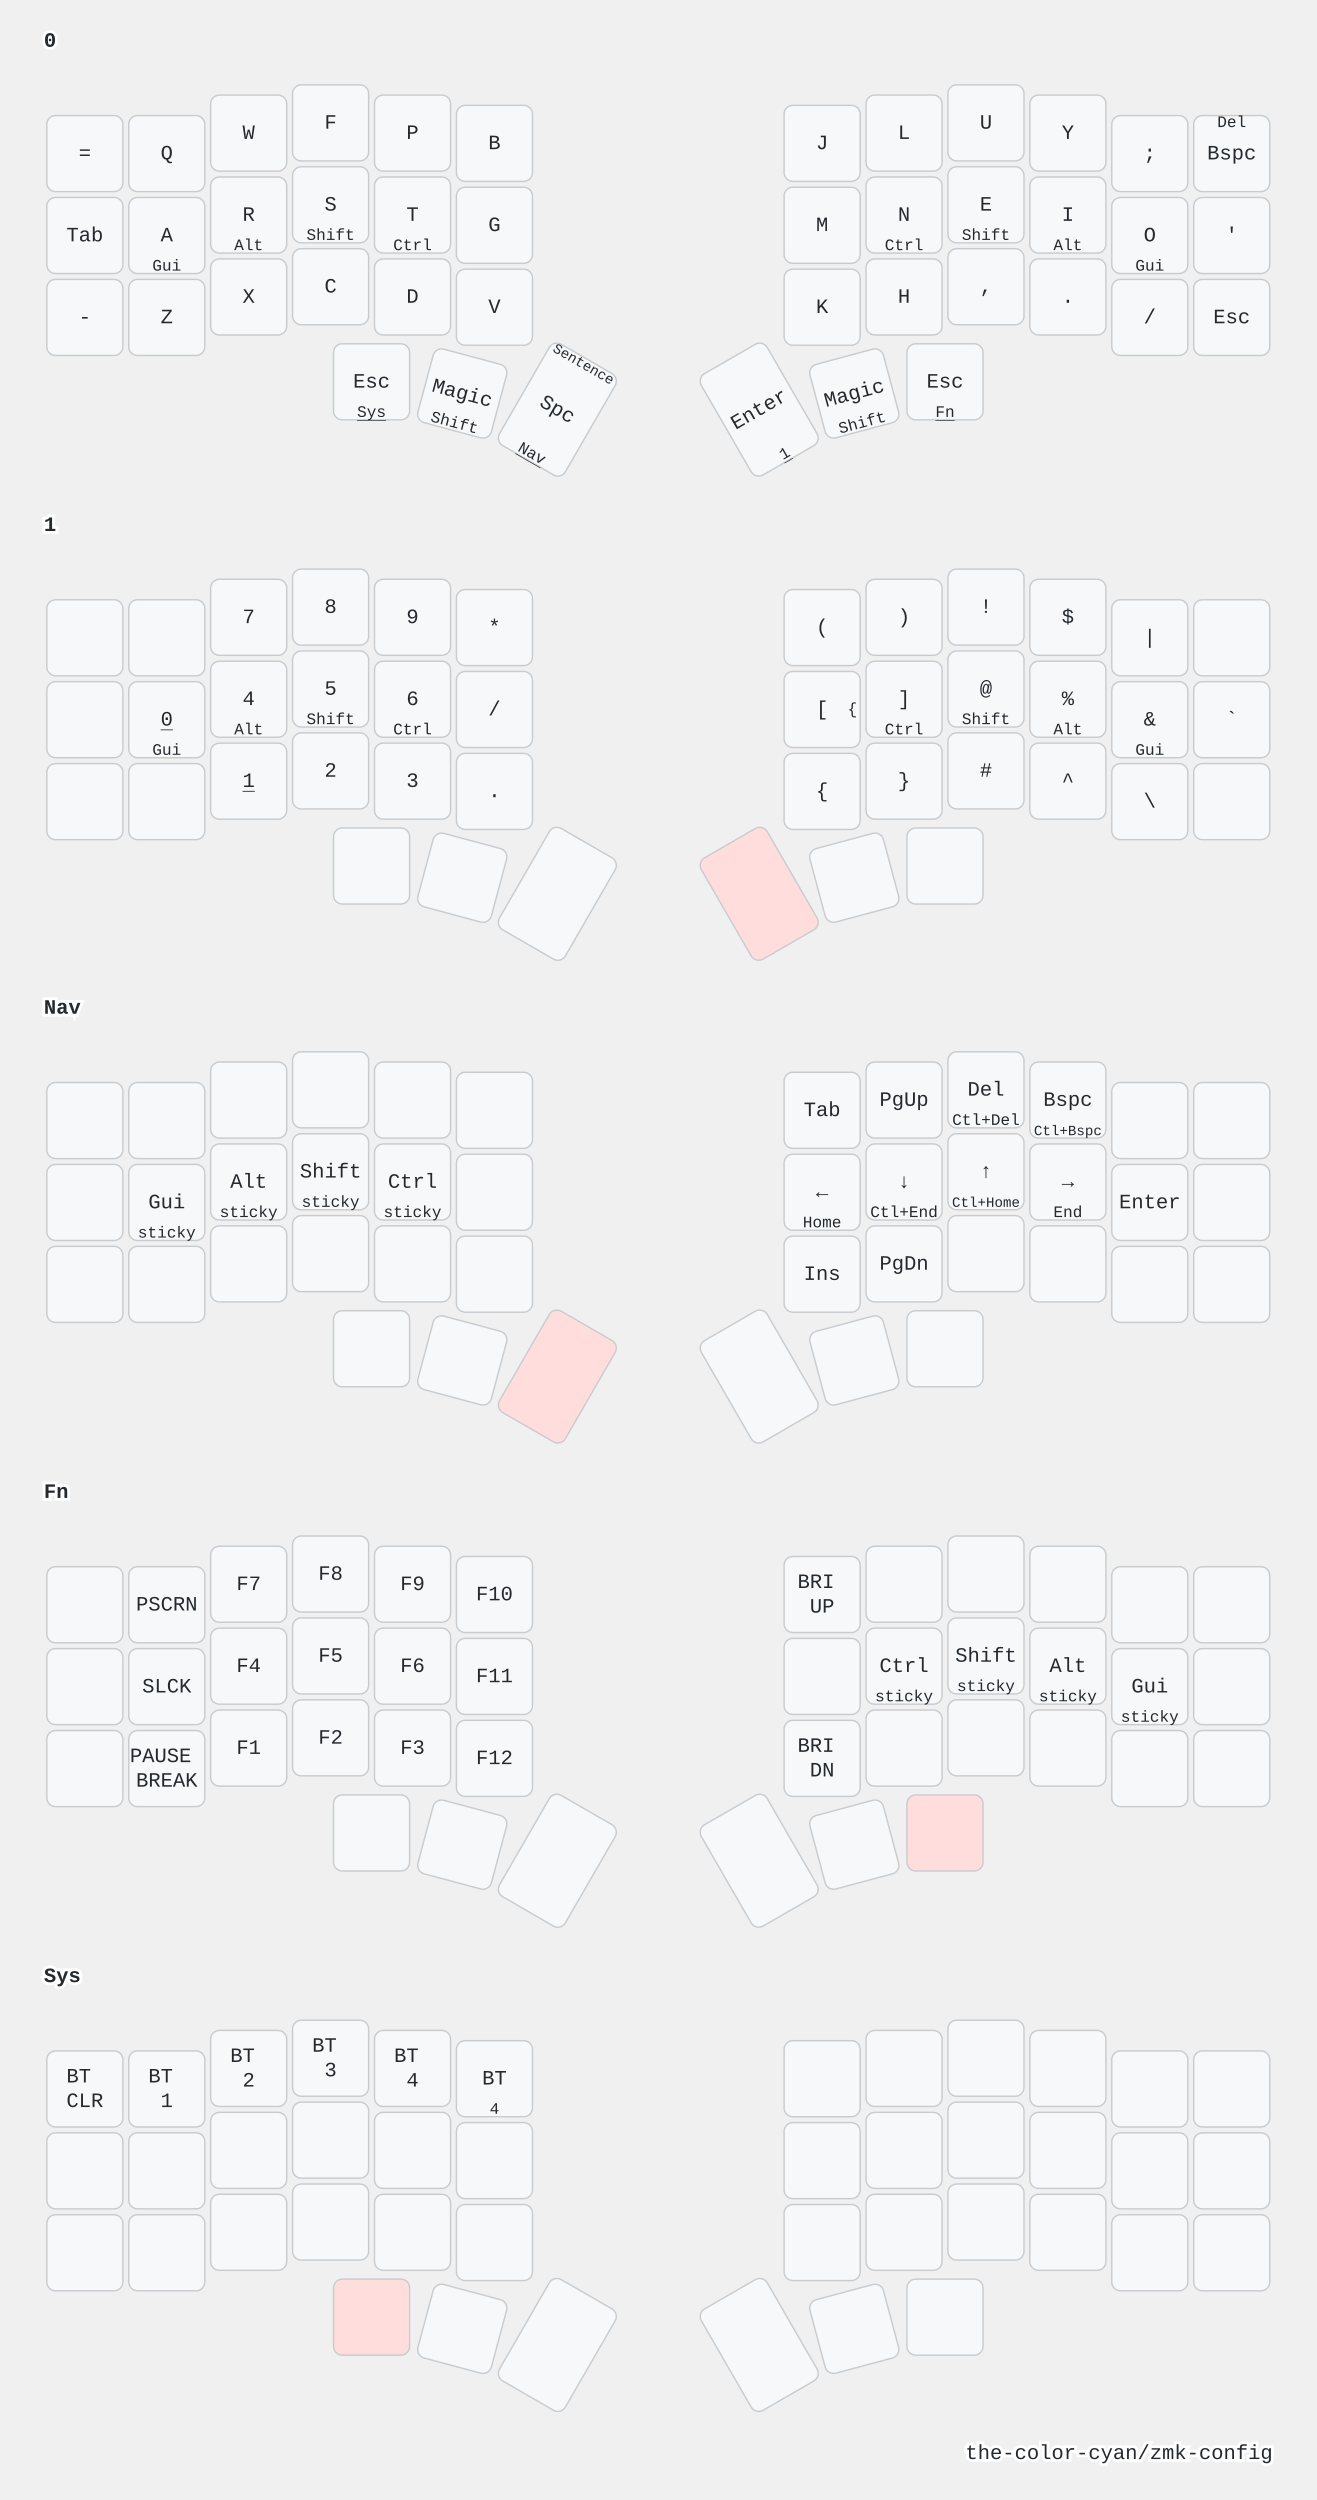
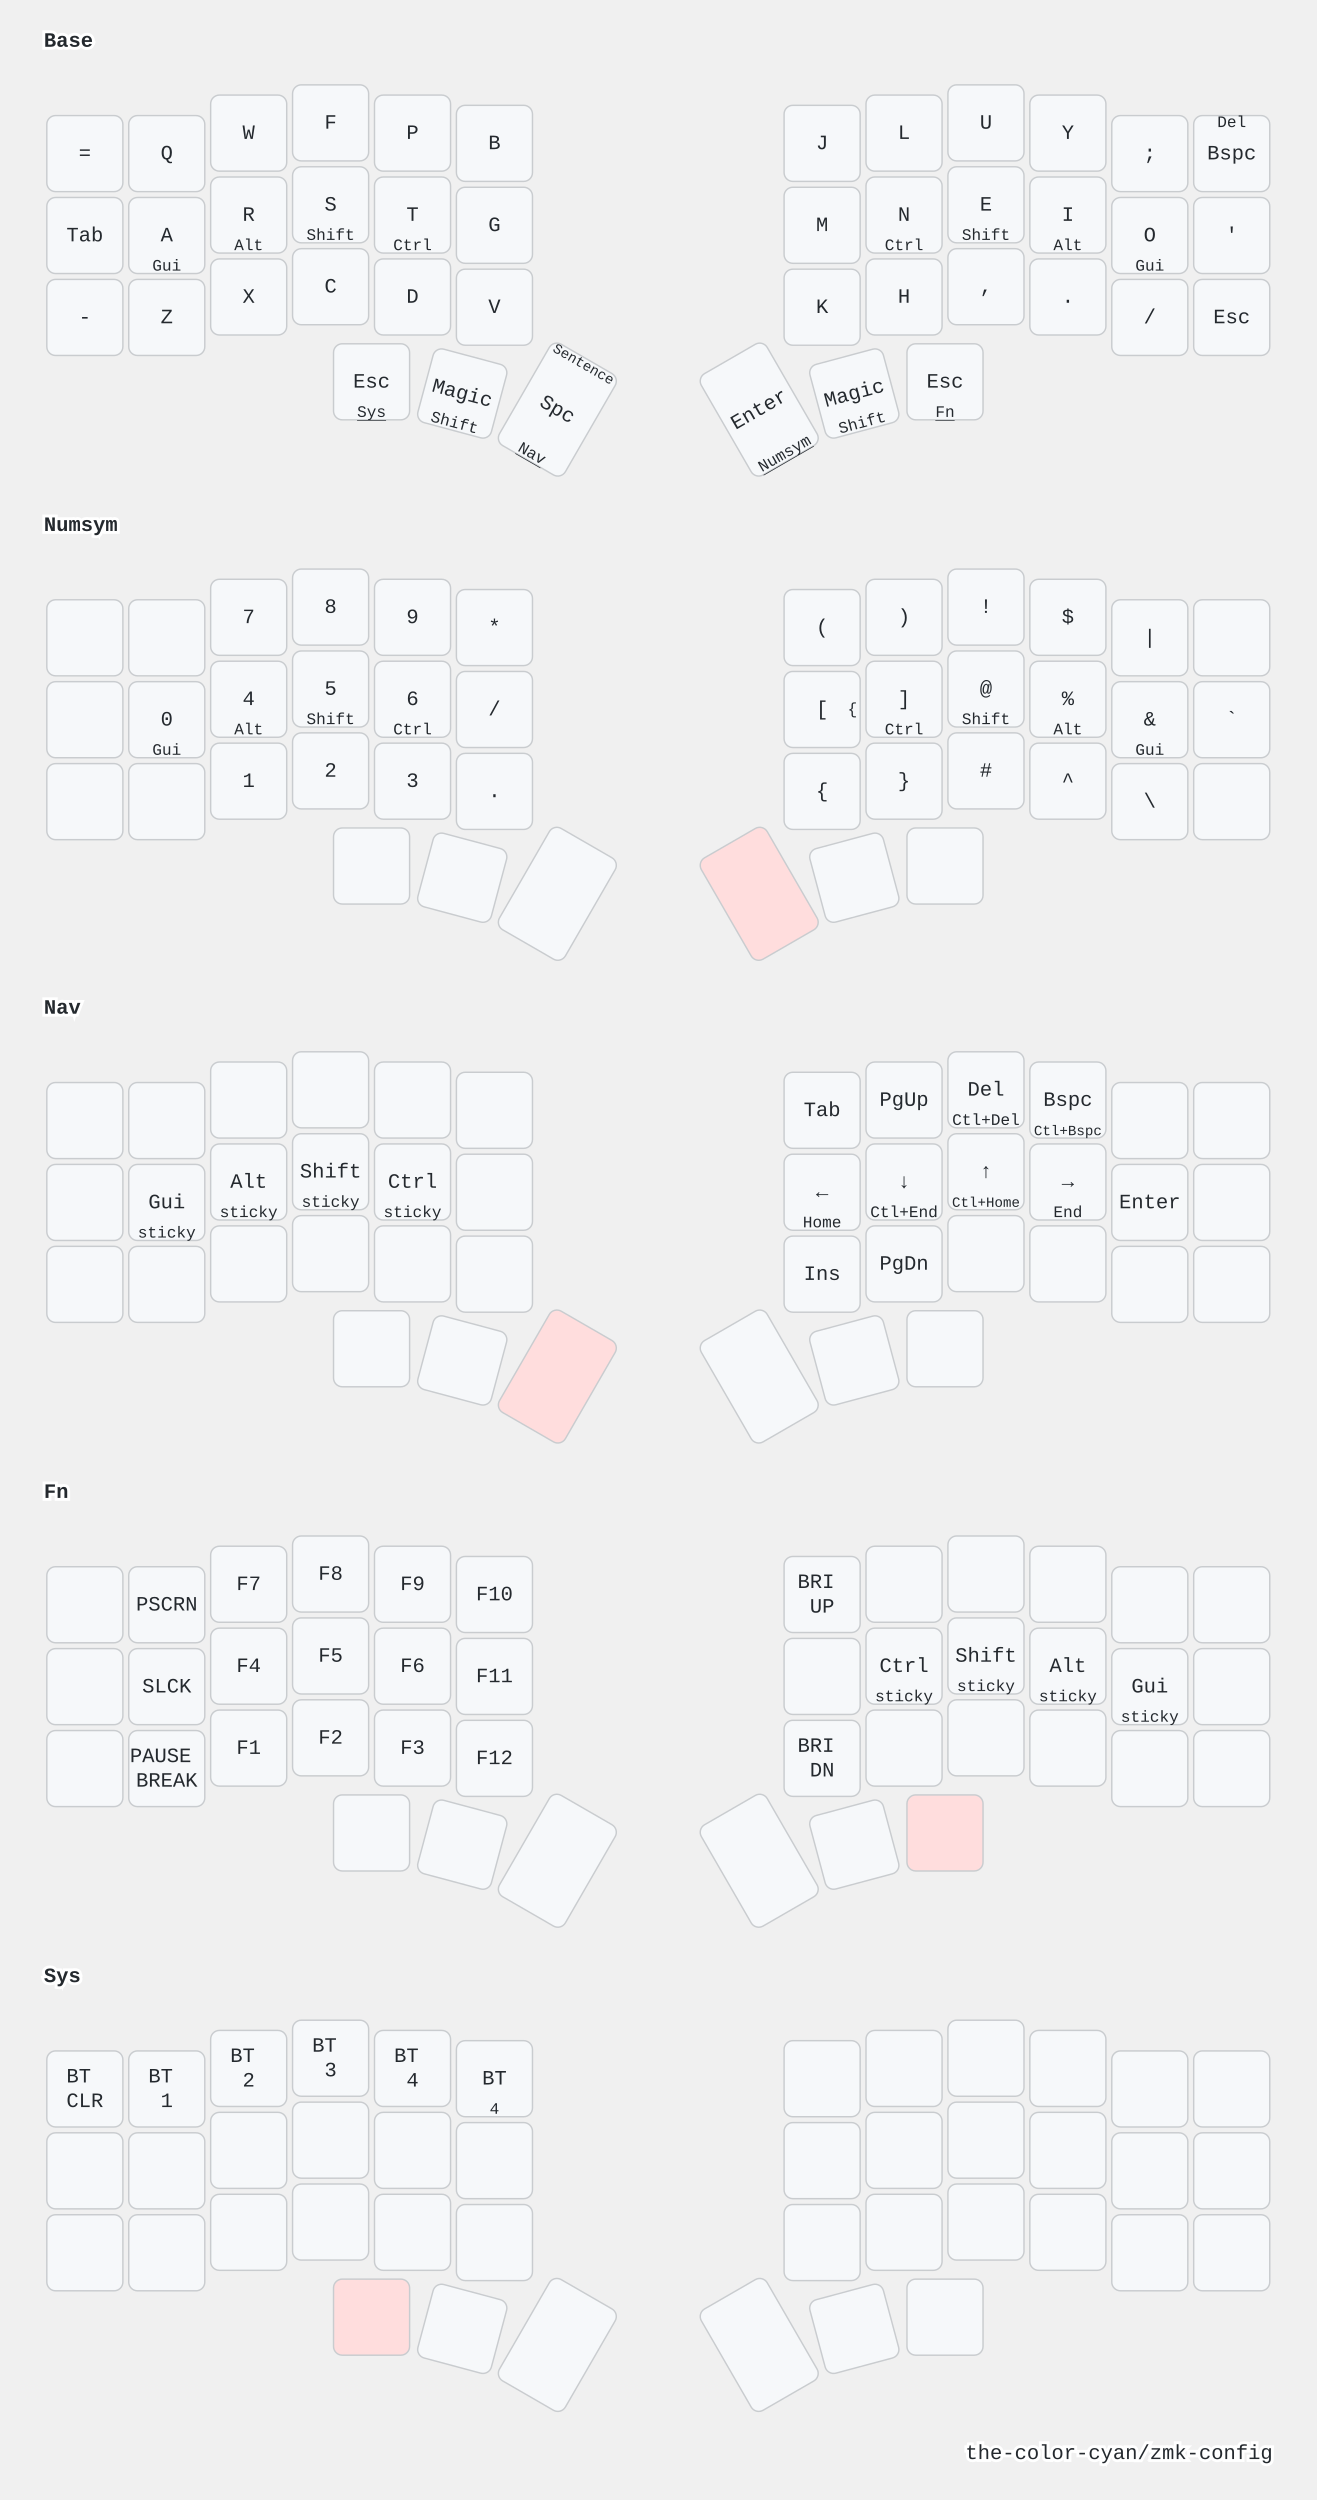
<svg xmlns="http://www.w3.org/2000/svg" xmlns:xlink="http://www.w3.org/1999/xlink" width="900" height="1709" viewBox="0 0 900 1709" class="keymap">
  <defs>/* start glyphs */
<svg id="mdi:play-pause">
      <svg id="mdi-play-pause" viewBox="0 0 24 24">
        <path d="M3,5V19L11,12M13,19H16V5H13M18,5V19H21V5" />
      </svg>
    </svg>
    <svg id="mdi:skip-backward">
      <svg id="mdi-skip-backward" viewBox="0 0 24 24">
        <path d="M20,5V19L13,12M6,5V19H4V5M13,5V19L6,12" />
      </svg>
    </svg>
    <svg id="mdi:skip-forward">
      <svg id="mdi-skip-forward" viewBox="0 0 24 24">
        <path d="M4,5V19L11,12M18,5V19H20V5M11,5V19L18,12" />
      </svg>
    </svg>
    <svg id="mdi:volume-high">
      <svg id="mdi-volume-high" viewBox="0 0 24 24">
        <path d="M14,3.23V5.29C16.89,6.15 19,8.83 19,12C19,15.17 16.89,17.84 14,18.7V20.77C18,19.86 21,16.28 21,12C21,7.72 18,4.14 14,3.23M16.5,12C16.5,10.23 15.5,8.71 14,7.97V16C15.5,15.29 16.5,13.76 16.5,12M3,9V15H7L12,20V4L7,9H3Z" />
      </svg>
    </svg>
    <svg id="mdi:volume-medium">
      <svg id="mdi-volume-medium" viewBox="0 0 24 24">
        <path d="M5,9V15H9L14,20V4L9,9M18.5,12C18.5,10.23 17.5,8.71 16,7.97V16C17.5,15.29 18.5,13.76 18.5,12Z" />
      </svg>
    </svg>
    <svg id="mdi:volume-off">
      <svg id="mdi-volume-off" viewBox="0 0 24 24">
        <path d="M12,4L9.91,6.09L12,8.18M4.27,3L3,4.27L7.73,9H3V15H7L12,20V13.27L16.25,17.53C15.58,18.04 14.83,18.46 14,18.7V20.77C15.38,20.45 16.63,19.82 17.68,18.96L19.73,21L21,19.73L12,10.73M19,12C19,12.94 18.8,13.82 18.46,14.64L19.97,16.15C20.62,14.91 21,13.5 21,12C21,7.72 18,4.14 14,3.23V5.29C16.89,6.15 19,8.83 19,12M16.5,12C16.5,10.23 15.5,8.71 14,7.97V10.18L16.45,12.63C16.5,12.43 16.5,12.21 16.5,12Z" />
      </svg>
    </svg>
  </defs>/* end glyphs */
<style>/* inherit to force styles through use tags */
svg path {
    fill: inherit;
}

/* font and background color specifications */
svg.keymap {
    font-family: SFMono-Regular,Consolas,Liberation Mono,Menlo,monospace;
    font-size: 14px;
    font-kerning: normal;
    text-rendering: optimizeLegibility;
    fill: #24292e;
}

/* default key styling */
rect.key {
    fill: #f6f8fa;
}

rect.key, rect.combo {
    stroke: #c9cccf;
    stroke-width: 1;
}

/* default key side styling, only used is draw_key_sides is set */
rect.side {
    filter: brightness(90%);
}

/* color accent for combo boxes */
rect.combo, rect.combo-separate {
    fill: #cdf;
}

/* color accent for held keys */
rect.held, rect.combo.held {
    fill: #fdd;
}

/* color accent for ghost (optional) keys */
rect.ghost, rect.combo.ghost {
    stroke-dasharray: 4, 4;
    stroke-width: 2;
}

text {
    text-anchor: middle;
    dominant-baseline: middle;
}

/* styling for layer labels */
text.label {
    font-weight: bold;
    text-anchor: start;
    stroke: white;
    stroke-width: 4;
    paint-order: stroke;
}

/* styling for optional footer */
text.footer {
    text-anchor: end;
    dominant-baseline: auto;
    stroke: white;
    stroke-width: 4;
    paint-order: stroke;
}

/* styling for combo tap, and key non-tap label text */
text.combo, text.hold, text.shifted, text.left, text.right {
    font-size: 11px;
}

text.hold {
    text-anchor: middle;
    dominant-baseline: auto;
}

text.shifted {
    text-anchor: middle;
    dominant-baseline: hanging;
}

text.left {
    text-anchor: start;
}

text.right {
    text-anchor: end;
}

text.layer-activator {
    text-decoration: underline;
}

/* styling for hold/shifted label text in combo box */
text.combo.hold, text.combo.shifted, text.combo.left, text.combo.right {
    font-size: 8px;
}

/* lighter symbol for transparent keys */
text.trans {
    fill: #7b7e81;
}

/* styling for combo dendrons */
path.combo {
    stroke-width: 1;
    stroke: gray;
    fill: none;
}

/* Start Tabler Icons Cleanup */
/* cannot use height/width with glyphs */
.icon-tabler &gt; path {
    fill: inherit;
    stroke: inherit;
    stroke-width: 2;
}
/* hide tabler's default box */
.icon-tabler &gt; path[stroke="none"][fill="none"] {
    visibility: hidden;
}
/* End Tabler Icons Cleanup */

@media (prefers-color-scheme: dark) {
svg.keymap { fill: #d1d6db; }
rect.key { fill: #3f4750; }
rect.key, rect.combo { stroke: #60666c; }
rect.combo, rect.combo-separate { fill: #1f3d7a; }
rect.held, rect.combo.held { fill: #854747; }
text.label, text.footer { stroke: black; }
text.trans { fill: #7e8184; }
path.combo { stroke: #7f7f7f; }

}</style>
-   <g transform="translate(30, 0)" class="layer-0">
-     <text x="0" y="28" class="label" id="x_x">0</text>
+   <g transform="translate(30, 0)" class="layer-Base">
+     <text x="0" y="28" class="label" id="Base">Base</text>
    <g transform="translate(0, 56)">
      <g transform="translate(28, 49)" class="key keypos-0">
        <rect rx="6" ry="6" x="-26" y="-26" width="52" height="52" class="key" />
        <text x="0" y="0" class="key tap">=</text>
      </g>
      <g transform="translate(84, 49)" class="key keypos-1">
        <rect rx="6" ry="6" x="-26" y="-26" width="52" height="52" class="key" />
        <text x="0" y="0" class="key tap">Q</text>
      </g>
      <g transform="translate(140, 35)" class="key keypos-2">
        <rect rx="6" ry="6" x="-26" y="-26" width="52" height="52" class="key" />
        <text x="0" y="0" class="key tap">W</text>
      </g>
      <g transform="translate(196, 28)" class="key keypos-3">
        <rect rx="6" ry="6" x="-26" y="-26" width="52" height="52" class="key" />
        <text x="0" y="0" class="key tap">F</text>
      </g>
      <g transform="translate(252, 35)" class="key keypos-4">
        <rect rx="6" ry="6" x="-26" y="-26" width="52" height="52" class="key" />
        <text x="0" y="0" class="key tap">P</text>
      </g>
      <g transform="translate(308, 42)" class="key keypos-5">
        <rect rx="6" ry="6" x="-26" y="-26" width="52" height="52" class="key" />
        <text x="0" y="0" class="key tap">B</text>
      </g>
      <g transform="translate(532, 42)" class="key keypos-6">
        <rect rx="6" ry="6" x="-26" y="-26" width="52" height="52" class="key" />
        <text x="0" y="0" class="key tap">J</text>
      </g>
      <g transform="translate(588, 35)" class="key keypos-7">
        <rect rx="6" ry="6" x="-26" y="-26" width="52" height="52" class="key" />
        <text x="0" y="0" class="key tap">L</text>
      </g>
      <g transform="translate(644, 28)" class="key keypos-8">
        <rect rx="6" ry="6" x="-26" y="-26" width="52" height="52" class="key" />
        <text x="0" y="0" class="key tap">U</text>
      </g>
      <g transform="translate(700, 35)" class="key keypos-9">
        <rect rx="6" ry="6" x="-26" y="-26" width="52" height="52" class="key" />
        <text x="0" y="0" class="key tap">Y</text>
      </g>
      <g transform="translate(756, 49)" class="key keypos-10">
        <rect rx="6" ry="6" x="-26" y="-26" width="52" height="52" class="key" />
        <text x="0" y="0" class="key tap">;</text>
      </g>
      <g transform="translate(812, 49)" class="key keypos-11">
        <rect rx="6" ry="6" x="-26" y="-26" width="52" height="52" class="key" />
        <text x="0" y="0" class="key tap">Bspc</text>
        <text x="0" y="-24" class="key shifted">Del</text>
      </g>
      <g transform="translate(28, 105)" class="key keypos-12">
        <rect rx="6" ry="6" x="-26" y="-26" width="52" height="52" class="key" />
        <text x="0" y="0" class="key tap">Tab</text>
      </g>
      <g transform="translate(84, 105)" class="key keypos-13">
        <rect rx="6" ry="6" x="-26" y="-26" width="52" height="52" class="key" />
        <text x="0" y="0" class="key tap">A</text>
        <text x="0" y="24" class="key hold">Gui</text>
      </g>
      <g transform="translate(140, 91)" class="key keypos-14">
        <rect rx="6" ry="6" x="-26" y="-26" width="52" height="52" class="key" />
        <text x="0" y="0" class="key tap">R</text>
        <text x="0" y="24" class="key hold">Alt</text>
      </g>
      <g transform="translate(196, 84)" class="key keypos-15">
        <rect rx="6" ry="6" x="-26" y="-26" width="52" height="52" class="key" />
        <text x="0" y="0" class="key tap">S</text>
        <text x="0" y="24" class="key hold">Shift</text>
      </g>
      <g transform="translate(252, 91)" class="key keypos-16">
        <rect rx="6" ry="6" x="-26" y="-26" width="52" height="52" class="key" />
        <text x="0" y="0" class="key tap">T</text>
        <text x="0" y="24" class="key hold">Ctrl</text>
      </g>
      <g transform="translate(308, 98)" class="key keypos-17">
        <rect rx="6" ry="6" x="-26" y="-26" width="52" height="52" class="key" />
        <text x="0" y="0" class="key tap">G</text>
      </g>
      <g transform="translate(532, 98)" class="key keypos-18">
        <rect rx="6" ry="6" x="-26" y="-26" width="52" height="52" class="key" />
        <text x="0" y="0" class="key tap">M</text>
      </g>
      <g transform="translate(588, 91)" class="key keypos-19">
        <rect rx="6" ry="6" x="-26" y="-26" width="52" height="52" class="key" />
        <text x="0" y="0" class="key tap">N</text>
        <text x="0" y="24" class="key hold">Ctrl</text>
      </g>
      <g transform="translate(644, 84)" class="key keypos-20">
        <rect rx="6" ry="6" x="-26" y="-26" width="52" height="52" class="key" />
        <text x="0" y="0" class="key tap">E</text>
        <text x="0" y="24" class="key hold">Shift</text>
      </g>
      <g transform="translate(700, 91)" class="key keypos-21">
        <rect rx="6" ry="6" x="-26" y="-26" width="52" height="52" class="key" />
        <text x="0" y="0" class="key tap">I</text>
        <text x="0" y="24" class="key hold">Alt</text>
      </g>
      <g transform="translate(756, 105)" class="key keypos-22">
        <rect rx="6" ry="6" x="-26" y="-26" width="52" height="52" class="key" />
        <text x="0" y="0" class="key tap">O</text>
        <text x="0" y="24" class="key hold">Gui</text>
      </g>
      <g transform="translate(812, 105)" class="key keypos-23">
        <rect rx="6" ry="6" x="-26" y="-26" width="52" height="52" class="key" />
        <text x="0" y="0" class="key tap">'</text>
      </g>
      <g transform="translate(28, 161)" class="key keypos-24">
        <rect rx="6" ry="6" x="-26" y="-26" width="52" height="52" class="key" />
        <text x="0" y="0" class="key tap">-</text>
      </g>
      <g transform="translate(84, 161)" class="key keypos-25">
        <rect rx="6" ry="6" x="-26" y="-26" width="52" height="52" class="key" />
        <text x="0" y="0" class="key tap">Z</text>
      </g>
      <g transform="translate(140, 147)" class="key keypos-26">
        <rect rx="6" ry="6" x="-26" y="-26" width="52" height="52" class="key" />
        <text x="0" y="0" class="key tap">X</text>
      </g>
      <g transform="translate(196, 140)" class="key keypos-27">
        <rect rx="6" ry="6" x="-26" y="-26" width="52" height="52" class="key" />
        <text x="0" y="0" class="key tap">C</text>
      </g>
      <g transform="translate(252, 147)" class="key keypos-28">
        <rect rx="6" ry="6" x="-26" y="-26" width="52" height="52" class="key" />
        <text x="0" y="0" class="key tap">D</text>
      </g>
      <g transform="translate(308, 154)" class="key keypos-29">
        <rect rx="6" ry="6" x="-26" y="-26" width="52" height="52" class="key" />
        <text x="0" y="0" class="key tap">V</text>
      </g>
      <g transform="translate(532, 154)" class="key keypos-30">
        <rect rx="6" ry="6" x="-26" y="-26" width="52" height="52" class="key" />
        <text x="0" y="0" class="key tap">K</text>
      </g>
      <g transform="translate(588, 147)" class="key keypos-31">
        <rect rx="6" ry="6" x="-26" y="-26" width="52" height="52" class="key" />
        <text x="0" y="0" class="key tap">H</text>
      </g>
      <g transform="translate(644, 140)" class="key keypos-32">
        <rect rx="6" ry="6" x="-26" y="-26" width="52" height="52" class="key" />
        <text x="0" y="0" class="key tap">,</text>
      </g>
      <g transform="translate(700, 147)" class="key keypos-33">
        <rect rx="6" ry="6" x="-26" y="-26" width="52" height="52" class="key" />
        <text x="0" y="0" class="key tap">.</text>
      </g>
      <g transform="translate(756, 161)" class="key keypos-34">
        <rect rx="6" ry="6" x="-26" y="-26" width="52" height="52" class="key" />
        <text x="0" y="0" class="key tap">/</text>
      </g>
      <g transform="translate(812, 161)" class="key keypos-35">
        <rect rx="6" ry="6" x="-26" y="-26" width="52" height="52" class="key" />
        <text x="0" y="0" class="key tap">Esc</text>
      </g>
      <g transform="translate(224, 205)" class="key keypos-36">
        <rect rx="6" ry="6" x="-26" y="-26" width="52" height="52" class="key" />
        <text x="0" y="0" class="key tap">Esc</text>
        <a href="#Sys">
          <text x="0" y="24" class="key hold layer-activator">Sys</text>
        </a>
      </g>
      <g transform="translate(286, 213) rotate(15.0)" class="key keypos-37">
        <rect rx="6" ry="6" x="-26" y="-26" width="52" height="52" class="key" />
        <text x="0" y="0" class="key tap">Magic</text>
        <text x="0" y="24" class="key hold">Shift</text>
      </g>
      <g transform="translate(351, 224) rotate(30.0)" class="key keypos-38">
        <rect rx="6" ry="6" x="-26" y="-40" width="52" height="80" class="key" />
        <text x="0" y="0" class="key tap">Spc</text>
        <a href="#Nav">
          <text x="0" y="38" class="key hold layer-activator">Nav</text>
        </a>
        <text x="0" y="-38" class="key shifted">
          <tspan style="font-size: 88%">Sentence</tspan>
        </text>
      </g>
      <g transform="translate(489, 224) rotate(-30.0)" class="key keypos-39">
        <rect rx="6" ry="6" x="-26" y="-40" width="52" height="80" class="key" />
        <text x="0" y="0" class="key tap">Enter</text>
-         <a href="#x_x">
-           <text x="0" y="38" class="key hold layer-activator">1</text>
+         <a href="#Numsym">
+           <text x="0" y="38" class="key hold layer-activator">Numsym</text>
        </a>
      </g>
      <g transform="translate(554, 213) rotate(-15.0)" class="key keypos-40">
        <rect rx="6" ry="6" x="-26" y="-26" width="52" height="52" class="key" />
        <text x="0" y="0" class="key tap">Magic</text>
        <text x="0" y="24" class="key hold">Shift</text>
      </g>
      <g transform="translate(616, 205)" class="key keypos-41">
        <rect rx="6" ry="6" x="-26" y="-26" width="52" height="52" class="key" />
        <text x="0" y="0" class="key tap">Esc</text>
        <a href="#Fn">
          <text x="0" y="24" class="key hold layer-activator">Fn</text>
        </a>
      </g>
    </g>
  </g>
-   <g transform="translate(30, 331)" class="layer-1">
-     <text x="0" y="28" class="label" id="x_x">1</text>
+   <g transform="translate(30, 331)" class="layer-Numsym">
+     <text x="0" y="28" class="label" id="Numsym">Numsym</text>
    <g transform="translate(0, 56)">
      <g transform="translate(28, 49)" class="key trans keypos-0">
        <rect rx="6" ry="6" x="-26" y="-26" width="52" height="52" class="key trans" />
      </g>
      <g transform="translate(84, 49)" class="key trans keypos-1">
        <rect rx="6" ry="6" x="-26" y="-26" width="52" height="52" class="key trans" />
      </g>
      <g transform="translate(140, 35)" class="key keypos-2">
        <rect rx="6" ry="6" x="-26" y="-26" width="52" height="52" class="key" />
        <text x="0" y="0" class="key tap">7</text>
      </g>
      <g transform="translate(196, 28)" class="key keypos-3">
        <rect rx="6" ry="6" x="-26" y="-26" width="52" height="52" class="key" />
        <text x="0" y="0" class="key tap">8</text>
      </g>
      <g transform="translate(252, 35)" class="key keypos-4">
        <rect rx="6" ry="6" x="-26" y="-26" width="52" height="52" class="key" />
        <text x="0" y="0" class="key tap">9</text>
      </g>
      <g transform="translate(308, 42)" class="key keypos-5">
        <rect rx="6" ry="6" x="-26" y="-26" width="52" height="52" class="key" />
        <text x="0" y="0" class="key tap">*</text>
      </g>
      <g transform="translate(532, 42)" class="key keypos-6">
        <rect rx="6" ry="6" x="-26" y="-26" width="52" height="52" class="key" />
        <text x="0" y="0" class="key tap">(</text>
      </g>
      <g transform="translate(588, 35)" class="key keypos-7">
        <rect rx="6" ry="6" x="-26" y="-26" width="52" height="52" class="key" />
        <text x="0" y="0" class="key tap">)</text>
      </g>
      <g transform="translate(644, 28)" class="key keypos-8">
        <rect rx="6" ry="6" x="-26" y="-26" width="52" height="52" class="key" />
        <text x="0" y="0" class="key tap">!</text>
      </g>
      <g transform="translate(700, 35)" class="key keypos-9">
        <rect rx="6" ry="6" x="-26" y="-26" width="52" height="52" class="key" />
        <text x="0" y="0" class="key tap">$</text>
      </g>
      <g transform="translate(756, 49)" class="key keypos-10">
        <rect rx="6" ry="6" x="-26" y="-26" width="52" height="52" class="key" />
        <text x="0" y="0" class="key tap">|</text>
      </g>
      <g transform="translate(812, 49)" class="key trans keypos-11">
        <rect rx="6" ry="6" x="-26" y="-26" width="52" height="52" class="key trans" />
      </g>
      <g transform="translate(28, 105)" class="key trans keypos-12">
        <rect rx="6" ry="6" x="-26" y="-26" width="52" height="52" class="key trans" />
      </g>
      <g transform="translate(84, 105)" class="key keypos-13">
        <rect rx="6" ry="6" x="-26" y="-26" width="52" height="52" class="key" />
-         <a href="#x_x">
-           <text x="0" y="0" class="key tap layer-activator">0</text>
-         </a>
+         <text x="0" y="0" class="key tap">0</text>
        <text x="0" y="24" class="key hold">Gui</text>
      </g>
      <g transform="translate(140, 91)" class="key keypos-14">
        <rect rx="6" ry="6" x="-26" y="-26" width="52" height="52" class="key" />
        <text x="0" y="0" class="key tap">4</text>
        <text x="0" y="24" class="key hold">Alt</text>
      </g>
      <g transform="translate(196, 84)" class="key keypos-15">
        <rect rx="6" ry="6" x="-26" y="-26" width="52" height="52" class="key" />
        <text x="0" y="0" class="key tap">5</text>
        <text x="0" y="24" class="key hold">Shift</text>
      </g>
      <g transform="translate(252, 91)" class="key keypos-16">
        <rect rx="6" ry="6" x="-26" y="-26" width="52" height="52" class="key" />
        <text x="0" y="0" class="key tap">6</text>
        <text x="0" y="24" class="key hold">Ctrl</text>
      </g>
      <g transform="translate(308, 98)" class="key keypos-17">
        <rect rx="6" ry="6" x="-26" y="-26" width="52" height="52" class="key" />
        <text x="0" y="0" class="key tap">/</text>
      </g>
      <g transform="translate(532, 98)" class="key keypos-18">
        <rect rx="6" ry="6" x="-26" y="-26" width="52" height="52" class="key" />
        <text x="0" y="0" class="key tap">[</text>
        <text x="24" y="0" class="key right">{</text>
      </g>
      <g transform="translate(588, 91)" class="key keypos-19">
        <rect rx="6" ry="6" x="-26" y="-26" width="52" height="52" class="key" />
        <text x="0" y="0" class="key tap">]</text>
        <text x="0" y="24" class="key hold">Ctrl</text>
      </g>
      <g transform="translate(644, 84)" class="key keypos-20">
        <rect rx="6" ry="6" x="-26" y="-26" width="52" height="52" class="key" />
        <text x="0" y="0" class="key tap">@</text>
        <text x="0" y="24" class="key hold">Shift</text>
      </g>
      <g transform="translate(700, 91)" class="key keypos-21">
        <rect rx="6" ry="6" x="-26" y="-26" width="52" height="52" class="key" />
        <text x="0" y="0" class="key tap">%</text>
        <text x="0" y="24" class="key hold">Alt</text>
      </g>
      <g transform="translate(756, 105)" class="key keypos-22">
        <rect rx="6" ry="6" x="-26" y="-26" width="52" height="52" class="key" />
        <text x="0" y="0" class="key tap">&amp;</text>
        <text x="0" y="24" class="key hold">Gui</text>
      </g>
      <g transform="translate(812, 105)" class="key keypos-23">
        <rect rx="6" ry="6" x="-26" y="-26" width="52" height="52" class="key" />
        <text x="0" y="0" class="key tap">`</text>
      </g>
      <g transform="translate(28, 161)" class="key trans keypos-24">
        <rect rx="6" ry="6" x="-26" y="-26" width="52" height="52" class="key trans" />
      </g>
      <g transform="translate(84, 161)" class="key trans keypos-25">
        <rect rx="6" ry="6" x="-26" y="-26" width="52" height="52" class="key trans" />
      </g>
      <g transform="translate(140, 147)" class="key keypos-26">
        <rect rx="6" ry="6" x="-26" y="-26" width="52" height="52" class="key" />
-         <a href="#x_x">
-           <text x="0" y="0" class="key tap layer-activator">1</text>
-         </a>
+         <text x="0" y="0" class="key tap">1</text>
      </g>
      <g transform="translate(196, 140)" class="key keypos-27">
        <rect rx="6" ry="6" x="-26" y="-26" width="52" height="52" class="key" />
        <text x="0" y="0" class="key tap">2</text>
      </g>
      <g transform="translate(252, 147)" class="key keypos-28">
        <rect rx="6" ry="6" x="-26" y="-26" width="52" height="52" class="key" />
        <text x="0" y="0" class="key tap">3</text>
      </g>
      <g transform="translate(308, 154)" class="key keypos-29">
        <rect rx="6" ry="6" x="-26" y="-26" width="52" height="52" class="key" />
        <text x="0" y="0" class="key tap">.</text>
      </g>
      <g transform="translate(532, 154)" class="key keypos-30">
        <rect rx="6" ry="6" x="-26" y="-26" width="52" height="52" class="key" />
        <text x="0" y="0" class="key tap">{</text>
      </g>
      <g transform="translate(588, 147)" class="key keypos-31">
        <rect rx="6" ry="6" x="-26" y="-26" width="52" height="52" class="key" />
        <text x="0" y="0" class="key tap">}</text>
      </g>
      <g transform="translate(644, 140)" class="key keypos-32">
        <rect rx="6" ry="6" x="-26" y="-26" width="52" height="52" class="key" />
        <text x="0" y="0" class="key tap">#</text>
      </g>
      <g transform="translate(700, 147)" class="key keypos-33">
        <rect rx="6" ry="6" x="-26" y="-26" width="52" height="52" class="key" />
        <text x="0" y="0" class="key tap">^</text>
      </g>
      <g transform="translate(756, 161)" class="key keypos-34">
        <rect rx="6" ry="6" x="-26" y="-26" width="52" height="52" class="key" />
        <text x="0" y="0" class="key tap">\</text>
      </g>
      <g transform="translate(812, 161)" class="key trans keypos-35">
        <rect rx="6" ry="6" x="-26" y="-26" width="52" height="52" class="key trans" />
      </g>
      <g transform="translate(224, 205)" class="key trans keypos-36">
        <rect rx="6" ry="6" x="-26" y="-26" width="52" height="52" class="key trans" />
      </g>
      <g transform="translate(286, 213) rotate(15.0)" class="key trans keypos-37">
        <rect rx="6" ry="6" x="-26" y="-26" width="52" height="52" class="key trans" />
      </g>
      <g transform="translate(351, 224) rotate(30.0)" class="key trans keypos-38">
        <rect rx="6" ry="6" x="-26" y="-40" width="52" height="80" class="key trans" />
      </g>
      <g transform="translate(489, 224) rotate(-30.0)" class="key held keypos-39">
        <rect rx="6" ry="6" x="-26" y="-40" width="52" height="80" class="key held" />
      </g>
      <g transform="translate(554, 213) rotate(-15.0)" class="key trans keypos-40">
        <rect rx="6" ry="6" x="-26" y="-26" width="52" height="52" class="key trans" />
      </g>
      <g transform="translate(616, 205)" class="key trans keypos-41">
        <rect rx="6" ry="6" x="-26" y="-26" width="52" height="52" class="key trans" />
      </g>
    </g>
  </g>
  <g transform="translate(30, 661)" class="layer-Nav">
    <text x="0" y="28" class="label" id="Nav">Nav</text>
    <g transform="translate(0, 56)">
      <g transform="translate(28, 49)" class="key trans keypos-0">
        <rect rx="6" ry="6" x="-26" y="-26" width="52" height="52" class="key trans" />
      </g>
      <g transform="translate(84, 49)" class="key trans keypos-1">
        <rect rx="6" ry="6" x="-26" y="-26" width="52" height="52" class="key trans" />
      </g>
      <g transform="translate(140, 35)" class="key trans keypos-2">
        <rect rx="6" ry="6" x="-26" y="-26" width="52" height="52" class="key trans" />
      </g>
      <g transform="translate(196, 28)" class="key trans keypos-3">
        <rect rx="6" ry="6" x="-26" y="-26" width="52" height="52" class="key trans" />
      </g>
      <g transform="translate(252, 35)" class="key trans keypos-4">
        <rect rx="6" ry="6" x="-26" y="-26" width="52" height="52" class="key trans" />
      </g>
      <g transform="translate(308, 42)" class="key trans keypos-5">
        <rect rx="6" ry="6" x="-26" y="-26" width="52" height="52" class="key trans" />
      </g>
      <g transform="translate(532, 42)" class="key keypos-6">
        <rect rx="6" ry="6" x="-26" y="-26" width="52" height="52" class="key" />
        <text x="0" y="0" class="key tap">Tab</text>
      </g>
      <g transform="translate(588, 35)" class="key keypos-7">
        <rect rx="6" ry="6" x="-26" y="-26" width="52" height="52" class="key" />
        <text x="0" y="0" class="key tap">PgUp</text>
      </g>
      <g transform="translate(644, 28)" class="key keypos-8">
        <rect rx="6" ry="6" x="-26" y="-26" width="52" height="52" class="key" />
        <text x="0" y="0" class="key tap">Del</text>
        <text x="0" y="24" class="key hold">Ctl+Del</text>
      </g>
      <g transform="translate(700, 35)" class="key keypos-9">
        <rect rx="6" ry="6" x="-26" y="-26" width="52" height="52" class="key" />
        <text x="0" y="0" class="key tap">Bspc</text>
        <text x="0" y="24" class="key hold">
          <tspan style="font-size: 88%">Ctl+Bspc</tspan>
        </text>
      </g>
      <g transform="translate(756, 49)" class="key trans keypos-10">
        <rect rx="6" ry="6" x="-26" y="-26" width="52" height="52" class="key trans" />
      </g>
      <g transform="translate(812, 49)" class="key trans keypos-11">
        <rect rx="6" ry="6" x="-26" y="-26" width="52" height="52" class="key trans" />
      </g>
      <g transform="translate(28, 105)" class="key trans keypos-12">
        <rect rx="6" ry="6" x="-26" y="-26" width="52" height="52" class="key trans" />
      </g>
      <g transform="translate(84, 105)" class="key keypos-13">
        <rect rx="6" ry="6" x="-26" y="-26" width="52" height="52" class="key" />
        <text x="0" y="0" class="key tap">Gui</text>
        <text x="0" y="24" class="key hold">sticky</text>
      </g>
      <g transform="translate(140, 91)" class="key keypos-14">
        <rect rx="6" ry="6" x="-26" y="-26" width="52" height="52" class="key" />
        <text x="0" y="0" class="key tap">Alt</text>
        <text x="0" y="24" class="key hold">sticky</text>
      </g>
      <g transform="translate(196, 84)" class="key keypos-15">
        <rect rx="6" ry="6" x="-26" y="-26" width="52" height="52" class="key" />
        <text x="0" y="0" class="key tap">Shift</text>
        <text x="0" y="24" class="key hold">sticky</text>
      </g>
      <g transform="translate(252, 91)" class="key keypos-16">
        <rect rx="6" ry="6" x="-26" y="-26" width="52" height="52" class="key" />
        <text x="0" y="0" class="key tap">Ctrl</text>
        <text x="0" y="24" class="key hold">sticky</text>
      </g>
      <g transform="translate(308, 98)" class="key trans keypos-17">
        <rect rx="6" ry="6" x="-26" y="-26" width="52" height="52" class="key trans" />
      </g>
      <g transform="translate(532, 98)" class="key keypos-18">
        <rect rx="6" ry="6" x="-26" y="-26" width="52" height="52" class="key" />
        <text x="0" y="0" class="key tap">←</text>
        <text x="0" y="24" class="key hold">Home</text>
      </g>
      <g transform="translate(588, 91)" class="key keypos-19">
        <rect rx="6" ry="6" x="-26" y="-26" width="52" height="52" class="key" />
        <text x="0" y="0" class="key tap">↓</text>
        <text x="0" y="24" class="key hold">Ctl+End</text>
      </g>
      <g transform="translate(644, 84)" class="key keypos-20">
        <rect rx="6" ry="6" x="-26" y="-26" width="52" height="52" class="key" />
        <text x="0" y="0" class="key tap">↑</text>
        <text x="0" y="24" class="key hold">
          <tspan style="font-size: 88%">Ctl+Home</tspan>
        </text>
      </g>
      <g transform="translate(700, 91)" class="key keypos-21">
        <rect rx="6" ry="6" x="-26" y="-26" width="52" height="52" class="key" />
        <text x="0" y="0" class="key tap">→</text>
        <text x="0" y="24" class="key hold">End</text>
      </g>
      <g transform="translate(756, 105)" class="key keypos-22">
        <rect rx="6" ry="6" x="-26" y="-26" width="52" height="52" class="key" />
        <text x="0" y="0" class="key tap">Enter</text>
      </g>
      <g transform="translate(812, 105)" class="key trans keypos-23">
        <rect rx="6" ry="6" x="-26" y="-26" width="52" height="52" class="key trans" />
      </g>
      <g transform="translate(28, 161)" class="key trans keypos-24">
        <rect rx="6" ry="6" x="-26" y="-26" width="52" height="52" class="key trans" />
      </g>
      <g transform="translate(84, 161)" class="key trans keypos-25">
        <rect rx="6" ry="6" x="-26" y="-26" width="52" height="52" class="key trans" />
      </g>
      <g transform="translate(140, 147)" class="key trans keypos-26">
        <rect rx="6" ry="6" x="-26" y="-26" width="52" height="52" class="key trans" />
      </g>
      <g transform="translate(196, 140)" class="key trans keypos-27">
        <rect rx="6" ry="6" x="-26" y="-26" width="52" height="52" class="key trans" />
      </g>
      <g transform="translate(252, 147)" class="key trans keypos-28">
        <rect rx="6" ry="6" x="-26" y="-26" width="52" height="52" class="key trans" />
      </g>
      <g transform="translate(308, 154)" class="key trans keypos-29">
        <rect rx="6" ry="6" x="-26" y="-26" width="52" height="52" class="key trans" />
      </g>
      <g transform="translate(532, 154)" class="key keypos-30">
        <rect rx="6" ry="6" x="-26" y="-26" width="52" height="52" class="key" />
        <text x="0" y="0" class="key tap">Ins</text>
      </g>
      <g transform="translate(588, 147)" class="key keypos-31">
        <rect rx="6" ry="6" x="-26" y="-26" width="52" height="52" class="key" />
        <text x="0" y="0" class="key tap">PgDn</text>
      </g>
      <g transform="translate(644, 140)" class="key trans keypos-32">
        <rect rx="6" ry="6" x="-26" y="-26" width="52" height="52" class="key trans" />
      </g>
      <g transform="translate(700, 147)" class="key trans keypos-33">
        <rect rx="6" ry="6" x="-26" y="-26" width="52" height="52" class="key trans" />
      </g>
      <g transform="translate(756, 161)" class="key trans keypos-34">
        <rect rx="6" ry="6" x="-26" y="-26" width="52" height="52" class="key trans" />
      </g>
      <g transform="translate(812, 161)" class="key trans keypos-35">
        <rect rx="6" ry="6" x="-26" y="-26" width="52" height="52" class="key trans" />
      </g>
      <g transform="translate(224, 205)" class="key trans keypos-36">
        <rect rx="6" ry="6" x="-26" y="-26" width="52" height="52" class="key trans" />
      </g>
      <g transform="translate(286, 213) rotate(15.0)" class="key trans keypos-37">
        <rect rx="6" ry="6" x="-26" y="-26" width="52" height="52" class="key trans" />
      </g>
      <g transform="translate(351, 224) rotate(30.0)" class="key held keypos-38">
        <rect rx="6" ry="6" x="-26" y="-40" width="52" height="80" class="key held" />
      </g>
      <g transform="translate(489, 224) rotate(-30.0)" class="key trans keypos-39">
        <rect rx="6" ry="6" x="-26" y="-40" width="52" height="80" class="key trans" />
      </g>
      <g transform="translate(554, 213) rotate(-15.0)" class="key trans keypos-40">
        <rect rx="6" ry="6" x="-26" y="-26" width="52" height="52" class="key trans" />
      </g>
      <g transform="translate(616, 205)" class="key trans keypos-41">
        <rect rx="6" ry="6" x="-26" y="-26" width="52" height="52" class="key trans" />
      </g>
    </g>
  </g>
  <g transform="translate(30, 992)" class="layer-Fn">
    <text x="0" y="28" class="label" id="Fn">Fn</text>
    <g transform="translate(0, 56)">
      <g transform="translate(28, 49)" class="key trans keypos-0">
        <rect rx="6" ry="6" x="-26" y="-26" width="52" height="52" class="key trans" />
      </g>
      <g transform="translate(84, 49)" class="key keypos-1">
        <rect rx="6" ry="6" x="-26" y="-26" width="52" height="52" class="key" />
        <text x="0" y="0" class="key tap">PSCRN</text>
      </g>
      <g transform="translate(140, 35)" class="key keypos-2">
        <rect rx="6" ry="6" x="-26" y="-26" width="52" height="52" class="key" />
        <text x="0" y="0" class="key tap">F7</text>
      </g>
      <g transform="translate(196, 28)" class="key keypos-3">
        <rect rx="6" ry="6" x="-26" y="-26" width="52" height="52" class="key" />
        <text x="0" y="0" class="key tap">F8</text>
      </g>
      <g transform="translate(252, 35)" class="key keypos-4">
        <rect rx="6" ry="6" x="-26" y="-26" width="52" height="52" class="key" />
        <text x="0" y="0" class="key tap">F9</text>
      </g>
      <g transform="translate(308, 42)" class="key keypos-5">
        <rect rx="6" ry="6" x="-26" y="-26" width="52" height="52" class="key" />
        <text x="0" y="0" class="key tap">F10</text>
      </g>
      <g transform="translate(532, 42)" class="key keypos-6">
        <rect rx="6" ry="6" x="-26" y="-26" width="52" height="52" class="key" />
        <text x="0" y="0" class="key tap">
          <tspan x="0" dy="-0.6em">BRI</tspan>
          <tspan x="0" dy="1.2em">UP</tspan>
        </text>
      </g>
      <g transform="translate(588, 35)" class="key keypos-7">
        <rect rx="6" ry="6" x="-26" y="-26" width="52" height="52" class="key" />
        <use href="#mdi:skip-backward" xlink:href="#mdi:skip-backward" x="-7" y="-7" height="14" width="14.0" class="key tap glyph mdi:skip-backward" />
      </g>
      <g transform="translate(644, 28)" class="key keypos-8">
        <rect rx="6" ry="6" x="-26" y="-26" width="52" height="52" class="key" />
        <use href="#mdi:play-pause" xlink:href="#mdi:play-pause" x="-7" y="-7" height="14" width="14.0" class="key tap glyph mdi:play-pause" />
      </g>
      <g transform="translate(700, 35)" class="key keypos-9">
        <rect rx="6" ry="6" x="-26" y="-26" width="52" height="52" class="key" />
        <use href="#mdi:skip-forward" xlink:href="#mdi:skip-forward" x="-7" y="-7" height="14" width="14.0" class="key tap glyph mdi:skip-forward" />
      </g>
      <g transform="translate(756, 49)" class="key trans keypos-10">
        <rect rx="6" ry="6" x="-26" y="-26" width="52" height="52" class="key trans" />
      </g>
      <g transform="translate(812, 49)" class="key trans keypos-11">
        <rect rx="6" ry="6" x="-26" y="-26" width="52" height="52" class="key trans" />
      </g>
      <g transform="translate(28, 105)" class="key trans keypos-12">
        <rect rx="6" ry="6" x="-26" y="-26" width="52" height="52" class="key trans" />
      </g>
      <g transform="translate(84, 105)" class="key keypos-13">
        <rect rx="6" ry="6" x="-26" y="-26" width="52" height="52" class="key" />
        <text x="0" y="0" class="key tap">SLCK</text>
      </g>
      <g transform="translate(140, 91)" class="key keypos-14">
        <rect rx="6" ry="6" x="-26" y="-26" width="52" height="52" class="key" />
        <text x="0" y="0" class="key tap">F4</text>
      </g>
      <g transform="translate(196, 84)" class="key keypos-15">
        <rect rx="6" ry="6" x="-26" y="-26" width="52" height="52" class="key" />
        <text x="0" y="0" class="key tap">F5</text>
      </g>
      <g transform="translate(252, 91)" class="key keypos-16">
        <rect rx="6" ry="6" x="-26" y="-26" width="52" height="52" class="key" />
        <text x="0" y="0" class="key tap">F6</text>
      </g>
      <g transform="translate(308, 98)" class="key keypos-17">
        <rect rx="6" ry="6" x="-26" y="-26" width="52" height="52" class="key" />
        <text x="0" y="0" class="key tap">F11</text>
      </g>
      <g transform="translate(532, 98)" class="key trans keypos-18">
        <rect rx="6" ry="6" x="-26" y="-26" width="52" height="52" class="key trans" />
      </g>
      <g transform="translate(588, 91)" class="key keypos-19">
        <rect rx="6" ry="6" x="-26" y="-26" width="52" height="52" class="key" />
        <text x="0" y="0" class="key tap">Ctrl</text>
        <text x="0" y="24" class="key hold">sticky</text>
      </g>
      <g transform="translate(644, 84)" class="key keypos-20">
        <rect rx="6" ry="6" x="-26" y="-26" width="52" height="52" class="key" />
        <text x="0" y="0" class="key tap">Shift</text>
        <text x="0" y="24" class="key hold">sticky</text>
      </g>
      <g transform="translate(700, 91)" class="key keypos-21">
        <rect rx="6" ry="6" x="-26" y="-26" width="52" height="52" class="key" />
        <text x="0" y="0" class="key tap">Alt</text>
        <text x="0" y="24" class="key hold">sticky</text>
      </g>
      <g transform="translate(756, 105)" class="key keypos-22">
        <rect rx="6" ry="6" x="-26" y="-26" width="52" height="52" class="key" />
        <text x="0" y="0" class="key tap">Gui</text>
        <text x="0" y="24" class="key hold">sticky</text>
      </g>
      <g transform="translate(812, 105)" class="key trans keypos-23">
        <rect rx="6" ry="6" x="-26" y="-26" width="52" height="52" class="key trans" />
      </g>
      <g transform="translate(28, 161)" class="key trans keypos-24">
        <rect rx="6" ry="6" x="-26" y="-26" width="52" height="52" class="key trans" />
      </g>
      <g transform="translate(84, 161)" class="key keypos-25">
        <rect rx="6" ry="6" x="-26" y="-26" width="52" height="52" class="key" />
        <text x="0" y="0" class="key tap">
          <tspan x="0" dy="-0.6em">PAUSE</tspan>
          <tspan x="0" dy="1.2em">BREAK</tspan>
        </text>
      </g>
      <g transform="translate(140, 147)" class="key keypos-26">
        <rect rx="6" ry="6" x="-26" y="-26" width="52" height="52" class="key" />
        <text x="0" y="0" class="key tap">F1</text>
      </g>
      <g transform="translate(196, 140)" class="key keypos-27">
        <rect rx="6" ry="6" x="-26" y="-26" width="52" height="52" class="key" />
        <text x="0" y="0" class="key tap">F2</text>
      </g>
      <g transform="translate(252, 147)" class="key keypos-28">
        <rect rx="6" ry="6" x="-26" y="-26" width="52" height="52" class="key" />
        <text x="0" y="0" class="key tap">F3</text>
      </g>
      <g transform="translate(308, 154)" class="key keypos-29">
        <rect rx="6" ry="6" x="-26" y="-26" width="52" height="52" class="key" />
        <text x="0" y="0" class="key tap">F12</text>
      </g>
      <g transform="translate(532, 154)" class="key keypos-30">
        <rect rx="6" ry="6" x="-26" y="-26" width="52" height="52" class="key" />
        <text x="0" y="0" class="key tap">
          <tspan x="0" dy="-0.6em">BRI</tspan>
          <tspan x="0" dy="1.2em">DN</tspan>
        </text>
      </g>
      <g transform="translate(588, 147)" class="key keypos-31">
        <rect rx="6" ry="6" x="-26" y="-26" width="52" height="52" class="key" />
        <use href="#mdi:volume-medium" xlink:href="#mdi:volume-medium" x="-7" y="-7" height="14" width="14.0" class="key tap glyph mdi:volume-medium" />
      </g>
      <g transform="translate(644, 140)" class="key keypos-32">
        <rect rx="6" ry="6" x="-26" y="-26" width="52" height="52" class="key" />
        <use href="#mdi:volume-off" xlink:href="#mdi:volume-off" x="-7" y="-7" height="14" width="14.0" class="key tap glyph mdi:volume-off" />
      </g>
      <g transform="translate(700, 147)" class="key keypos-33">
        <rect rx="6" ry="6" x="-26" y="-26" width="52" height="52" class="key" />
        <use href="#mdi:volume-high" xlink:href="#mdi:volume-high" x="-7" y="-7" height="14" width="14.0" class="key tap glyph mdi:volume-high" />
      </g>
      <g transform="translate(756, 161)" class="key trans keypos-34">
        <rect rx="6" ry="6" x="-26" y="-26" width="52" height="52" class="key trans" />
      </g>
      <g transform="translate(812, 161)" class="key trans keypos-35">
        <rect rx="6" ry="6" x="-26" y="-26" width="52" height="52" class="key trans" />
      </g>
      <g transform="translate(224, 205)" class="key trans keypos-36">
        <rect rx="6" ry="6" x="-26" y="-26" width="52" height="52" class="key trans" />
      </g>
      <g transform="translate(286, 213) rotate(15.0)" class="key trans keypos-37">
        <rect rx="6" ry="6" x="-26" y="-26" width="52" height="52" class="key trans" />
      </g>
      <g transform="translate(351, 224) rotate(30.0)" class="key trans keypos-38">
        <rect rx="6" ry="6" x="-26" y="-40" width="52" height="80" class="key trans" />
      </g>
      <g transform="translate(489, 224) rotate(-30.0)" class="key trans keypos-39">
        <rect rx="6" ry="6" x="-26" y="-40" width="52" height="80" class="key trans" />
      </g>
      <g transform="translate(554, 213) rotate(-15.0)" class="key trans keypos-40">
        <rect rx="6" ry="6" x="-26" y="-26" width="52" height="52" class="key trans" />
      </g>
      <g transform="translate(616, 205)" class="key held keypos-41">
        <rect rx="6" ry="6" x="-26" y="-26" width="52" height="52" class="key held" />
      </g>
    </g>
  </g>
  <g transform="translate(30, 1323)" class="layer-Sys">
    <text x="0" y="28" class="label" id="Sys">Sys</text>
    <g transform="translate(0, 56)">
      <g transform="translate(28, 49)" class="key keypos-0">
        <rect rx="6" ry="6" x="-26" y="-26" width="52" height="52" class="key" />
        <text x="0" y="0" class="key tap">
          <tspan x="0" dy="-0.6em">BT</tspan>
          <tspan x="0" dy="1.2em">CLR</tspan>
        </text>
      </g>
      <g transform="translate(84, 49)" class="key keypos-1">
        <rect rx="6" ry="6" x="-26" y="-26" width="52" height="52" class="key" />
        <text x="0" y="0" class="key tap">
          <tspan x="0" dy="-0.6em">BT</tspan>
          <tspan x="0" dy="1.2em">1</tspan>
        </text>
      </g>
      <g transform="translate(140, 35)" class="key keypos-2">
        <rect rx="6" ry="6" x="-26" y="-26" width="52" height="52" class="key" />
        <text x="0" y="0" class="key tap">
          <tspan x="0" dy="-0.6em">BT</tspan>
          <tspan x="0" dy="1.2em">2</tspan>
        </text>
      </g>
      <g transform="translate(196, 28)" class="key keypos-3">
        <rect rx="6" ry="6" x="-26" y="-26" width="52" height="52" class="key" />
        <text x="0" y="0" class="key tap">
          <tspan x="0" dy="-0.6em">BT</tspan>
          <tspan x="0" dy="1.2em">3</tspan>
        </text>
      </g>
      <g transform="translate(252, 35)" class="key keypos-4">
        <rect rx="6" ry="6" x="-26" y="-26" width="52" height="52" class="key" />
        <text x="0" y="0" class="key tap">
          <tspan x="0" dy="-0.6em">BT</tspan>
          <tspan x="0" dy="1.2em">4</tspan>
        </text>
      </g>
      <g transform="translate(308, 42)" class="key keypos-5">
        <rect rx="6" ry="6" x="-26" y="-26" width="52" height="52" class="key" />
        <text x="0" y="0" class="key tap">BT</text>
        <text x="0" y="24" class="key hold">4</text>
      </g>
      <g transform="translate(532, 42)" class="key trans keypos-6">
        <rect rx="6" ry="6" x="-26" y="-26" width="52" height="52" class="key trans" />
      </g>
      <g transform="translate(588, 35)" class="key trans keypos-7">
        <rect rx="6" ry="6" x="-26" y="-26" width="52" height="52" class="key trans" />
      </g>
      <g transform="translate(644, 28)" class="key trans keypos-8">
        <rect rx="6" ry="6" x="-26" y="-26" width="52" height="52" class="key trans" />
      </g>
      <g transform="translate(700, 35)" class="key trans keypos-9">
        <rect rx="6" ry="6" x="-26" y="-26" width="52" height="52" class="key trans" />
      </g>
      <g transform="translate(756, 49)" class="key trans keypos-10">
        <rect rx="6" ry="6" x="-26" y="-26" width="52" height="52" class="key trans" />
      </g>
      <g transform="translate(812, 49)" class="key trans keypos-11">
        <rect rx="6" ry="6" x="-26" y="-26" width="52" height="52" class="key trans" />
      </g>
      <g transform="translate(28, 105)" class="key trans keypos-12">
        <rect rx="6" ry="6" x="-26" y="-26" width="52" height="52" class="key trans" />
      </g>
      <g transform="translate(84, 105)" class="key trans keypos-13">
        <rect rx="6" ry="6" x="-26" y="-26" width="52" height="52" class="key trans" />
      </g>
      <g transform="translate(140, 91)" class="key trans keypos-14">
        <rect rx="6" ry="6" x="-26" y="-26" width="52" height="52" class="key trans" />
      </g>
      <g transform="translate(196, 84)" class="key trans keypos-15">
        <rect rx="6" ry="6" x="-26" y="-26" width="52" height="52" class="key trans" />
      </g>
      <g transform="translate(252, 91)" class="key trans keypos-16">
        <rect rx="6" ry="6" x="-26" y="-26" width="52" height="52" class="key trans" />
      </g>
      <g transform="translate(308, 98)" class="key trans keypos-17">
        <rect rx="6" ry="6" x="-26" y="-26" width="52" height="52" class="key trans" />
      </g>
      <g transform="translate(532, 98)" class="key trans keypos-18">
        <rect rx="6" ry="6" x="-26" y="-26" width="52" height="52" class="key trans" />
      </g>
      <g transform="translate(588, 91)" class="key trans keypos-19">
        <rect rx="6" ry="6" x="-26" y="-26" width="52" height="52" class="key trans" />
      </g>
      <g transform="translate(644, 84)" class="key trans keypos-20">
        <rect rx="6" ry="6" x="-26" y="-26" width="52" height="52" class="key trans" />
      </g>
      <g transform="translate(700, 91)" class="key trans keypos-21">
        <rect rx="6" ry="6" x="-26" y="-26" width="52" height="52" class="key trans" />
      </g>
      <g transform="translate(756, 105)" class="key trans keypos-22">
        <rect rx="6" ry="6" x="-26" y="-26" width="52" height="52" class="key trans" />
      </g>
      <g transform="translate(812, 105)" class="key trans keypos-23">
        <rect rx="6" ry="6" x="-26" y="-26" width="52" height="52" class="key trans" />
      </g>
      <g transform="translate(28, 161)" class="key trans keypos-24">
        <rect rx="6" ry="6" x="-26" y="-26" width="52" height="52" class="key trans" />
      </g>
      <g transform="translate(84, 161)" class="key trans keypos-25">
        <rect rx="6" ry="6" x="-26" y="-26" width="52" height="52" class="key trans" />
      </g>
      <g transform="translate(140, 147)" class="key trans keypos-26">
        <rect rx="6" ry="6" x="-26" y="-26" width="52" height="52" class="key trans" />
      </g>
      <g transform="translate(196, 140)" class="key trans keypos-27">
        <rect rx="6" ry="6" x="-26" y="-26" width="52" height="52" class="key trans" />
      </g>
      <g transform="translate(252, 147)" class="key trans keypos-28">
        <rect rx="6" ry="6" x="-26" y="-26" width="52" height="52" class="key trans" />
      </g>
      <g transform="translate(308, 154)" class="key trans keypos-29">
        <rect rx="6" ry="6" x="-26" y="-26" width="52" height="52" class="key trans" />
      </g>
      <g transform="translate(532, 154)" class="key trans keypos-30">
        <rect rx="6" ry="6" x="-26" y="-26" width="52" height="52" class="key trans" />
      </g>
      <g transform="translate(588, 147)" class="key trans keypos-31">
        <rect rx="6" ry="6" x="-26" y="-26" width="52" height="52" class="key trans" />
      </g>
      <g transform="translate(644, 140)" class="key trans keypos-32">
        <rect rx="6" ry="6" x="-26" y="-26" width="52" height="52" class="key trans" />
      </g>
      <g transform="translate(700, 147)" class="key trans keypos-33">
        <rect rx="6" ry="6" x="-26" y="-26" width="52" height="52" class="key trans" />
      </g>
      <g transform="translate(756, 161)" class="key trans keypos-34">
        <rect rx="6" ry="6" x="-26" y="-26" width="52" height="52" class="key trans" />
      </g>
      <g transform="translate(812, 161)" class="key trans keypos-35">
        <rect rx="6" ry="6" x="-26" y="-26" width="52" height="52" class="key trans" />
      </g>
      <g transform="translate(224, 205)" class="key held keypos-36">
        <rect rx="6" ry="6" x="-26" y="-26" width="52" height="52" class="key held" />
      </g>
      <g transform="translate(286, 213) rotate(15.0)" class="key trans keypos-37">
        <rect rx="6" ry="6" x="-26" y="-26" width="52" height="52" class="key trans" />
      </g>
      <g transform="translate(351, 224) rotate(30.0)" class="key trans keypos-38">
        <rect rx="6" ry="6" x="-26" y="-40" width="52" height="80" class="key trans" />
      </g>
      <g transform="translate(489, 224) rotate(-30.0)" class="key trans keypos-39">
        <rect rx="6" ry="6" x="-26" y="-40" width="52" height="80" class="key trans" />
      </g>
      <g transform="translate(554, 213) rotate(-15.0)" class="key trans keypos-40">
        <rect rx="6" ry="6" x="-26" y="-26" width="52" height="52" class="key trans" />
      </g>
      <g transform="translate(616, 205)" class="key trans keypos-41">
        <rect rx="6" ry="6" x="-26" y="-26" width="52" height="52" class="key trans" />
      </g>
    </g>
  </g>
  <text x="870.0" y="1681.0" class="footer">the-color-cyan/zmk-config</text>
</svg>
